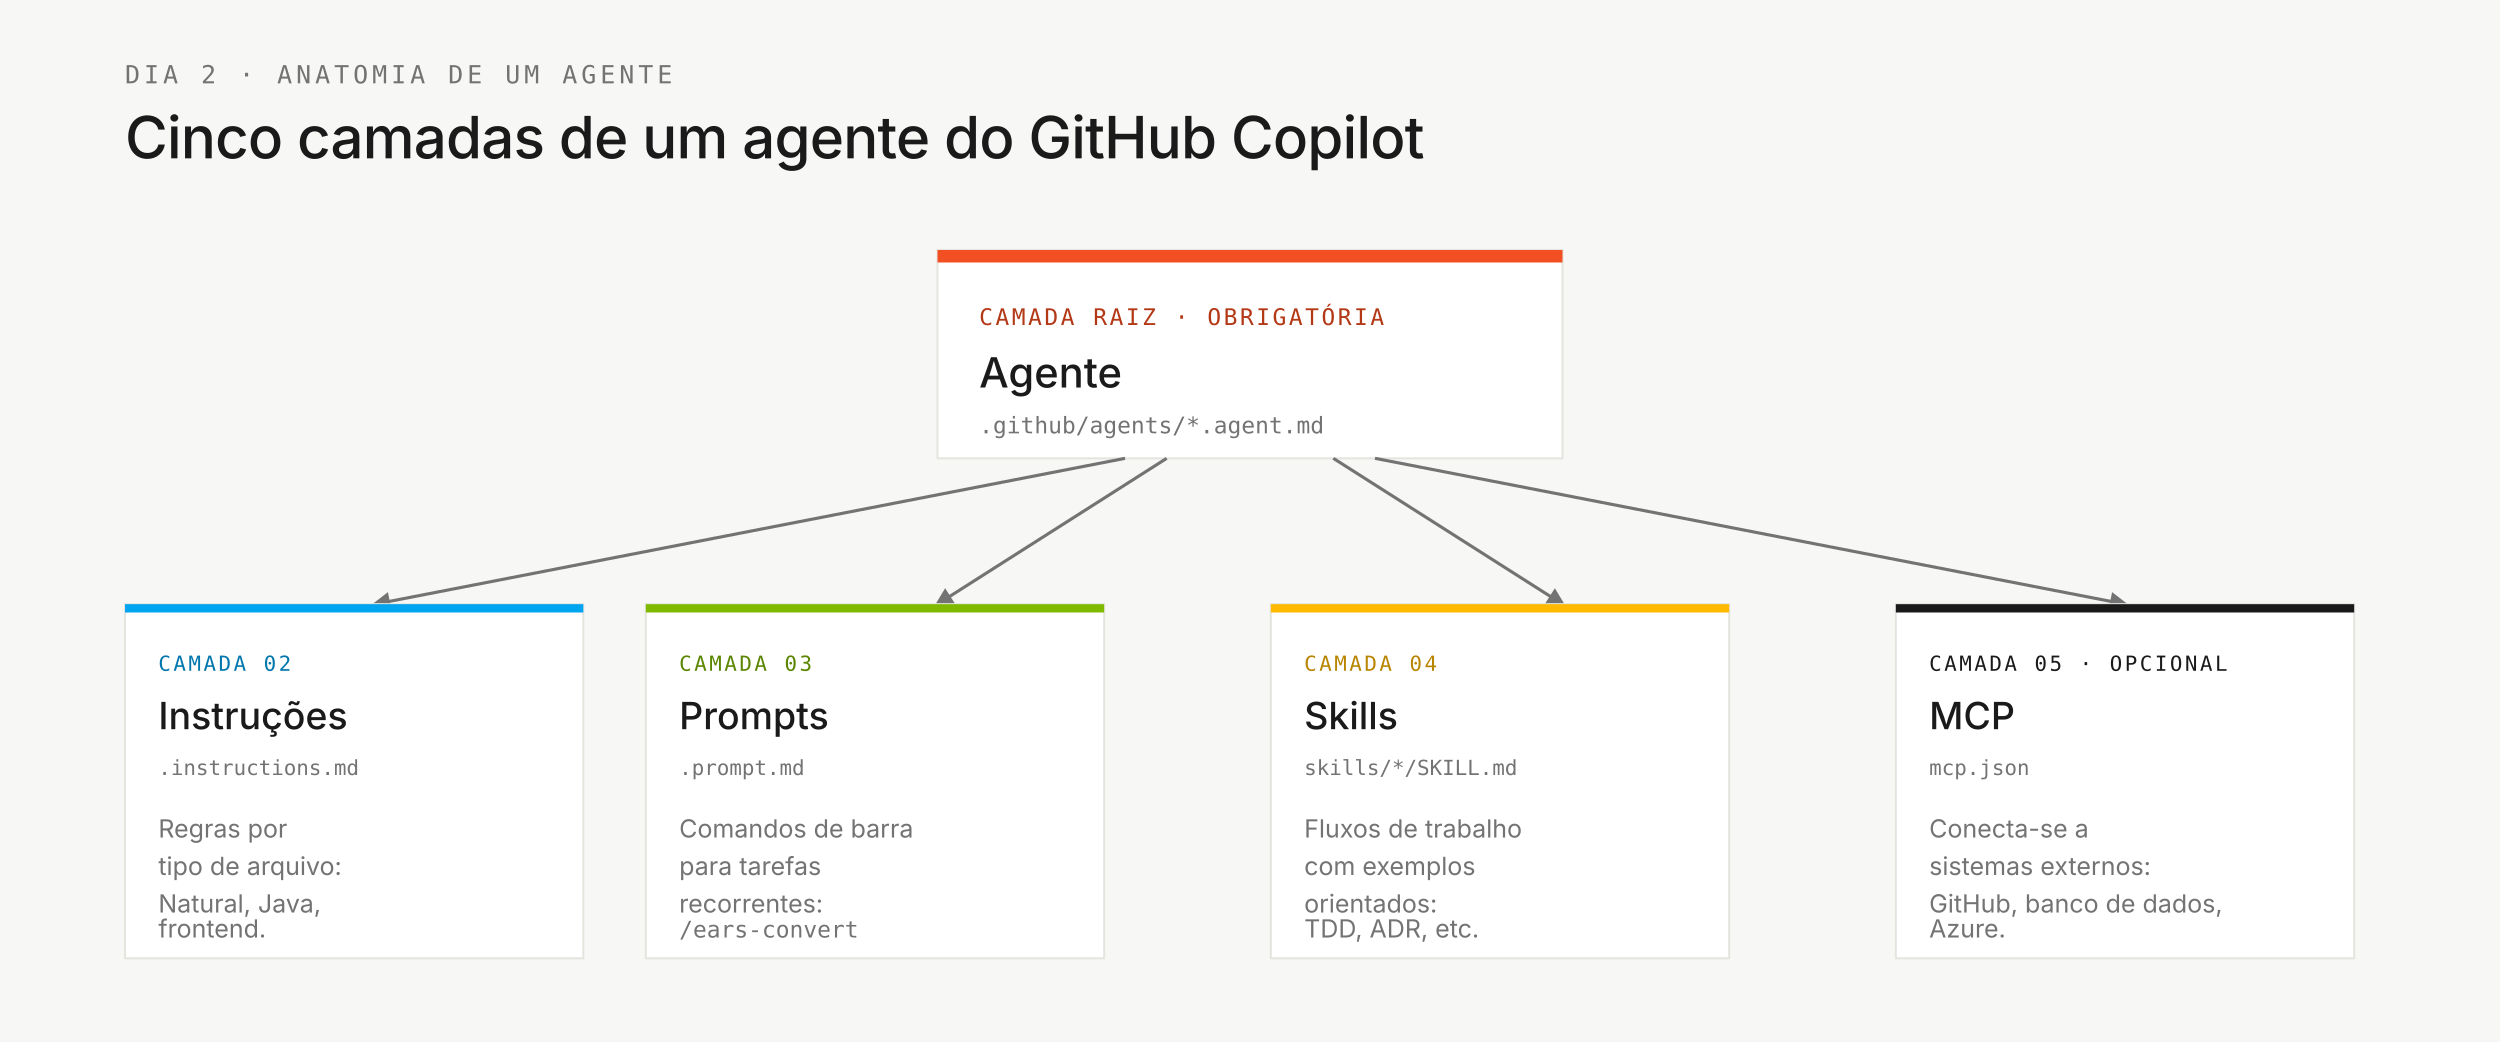
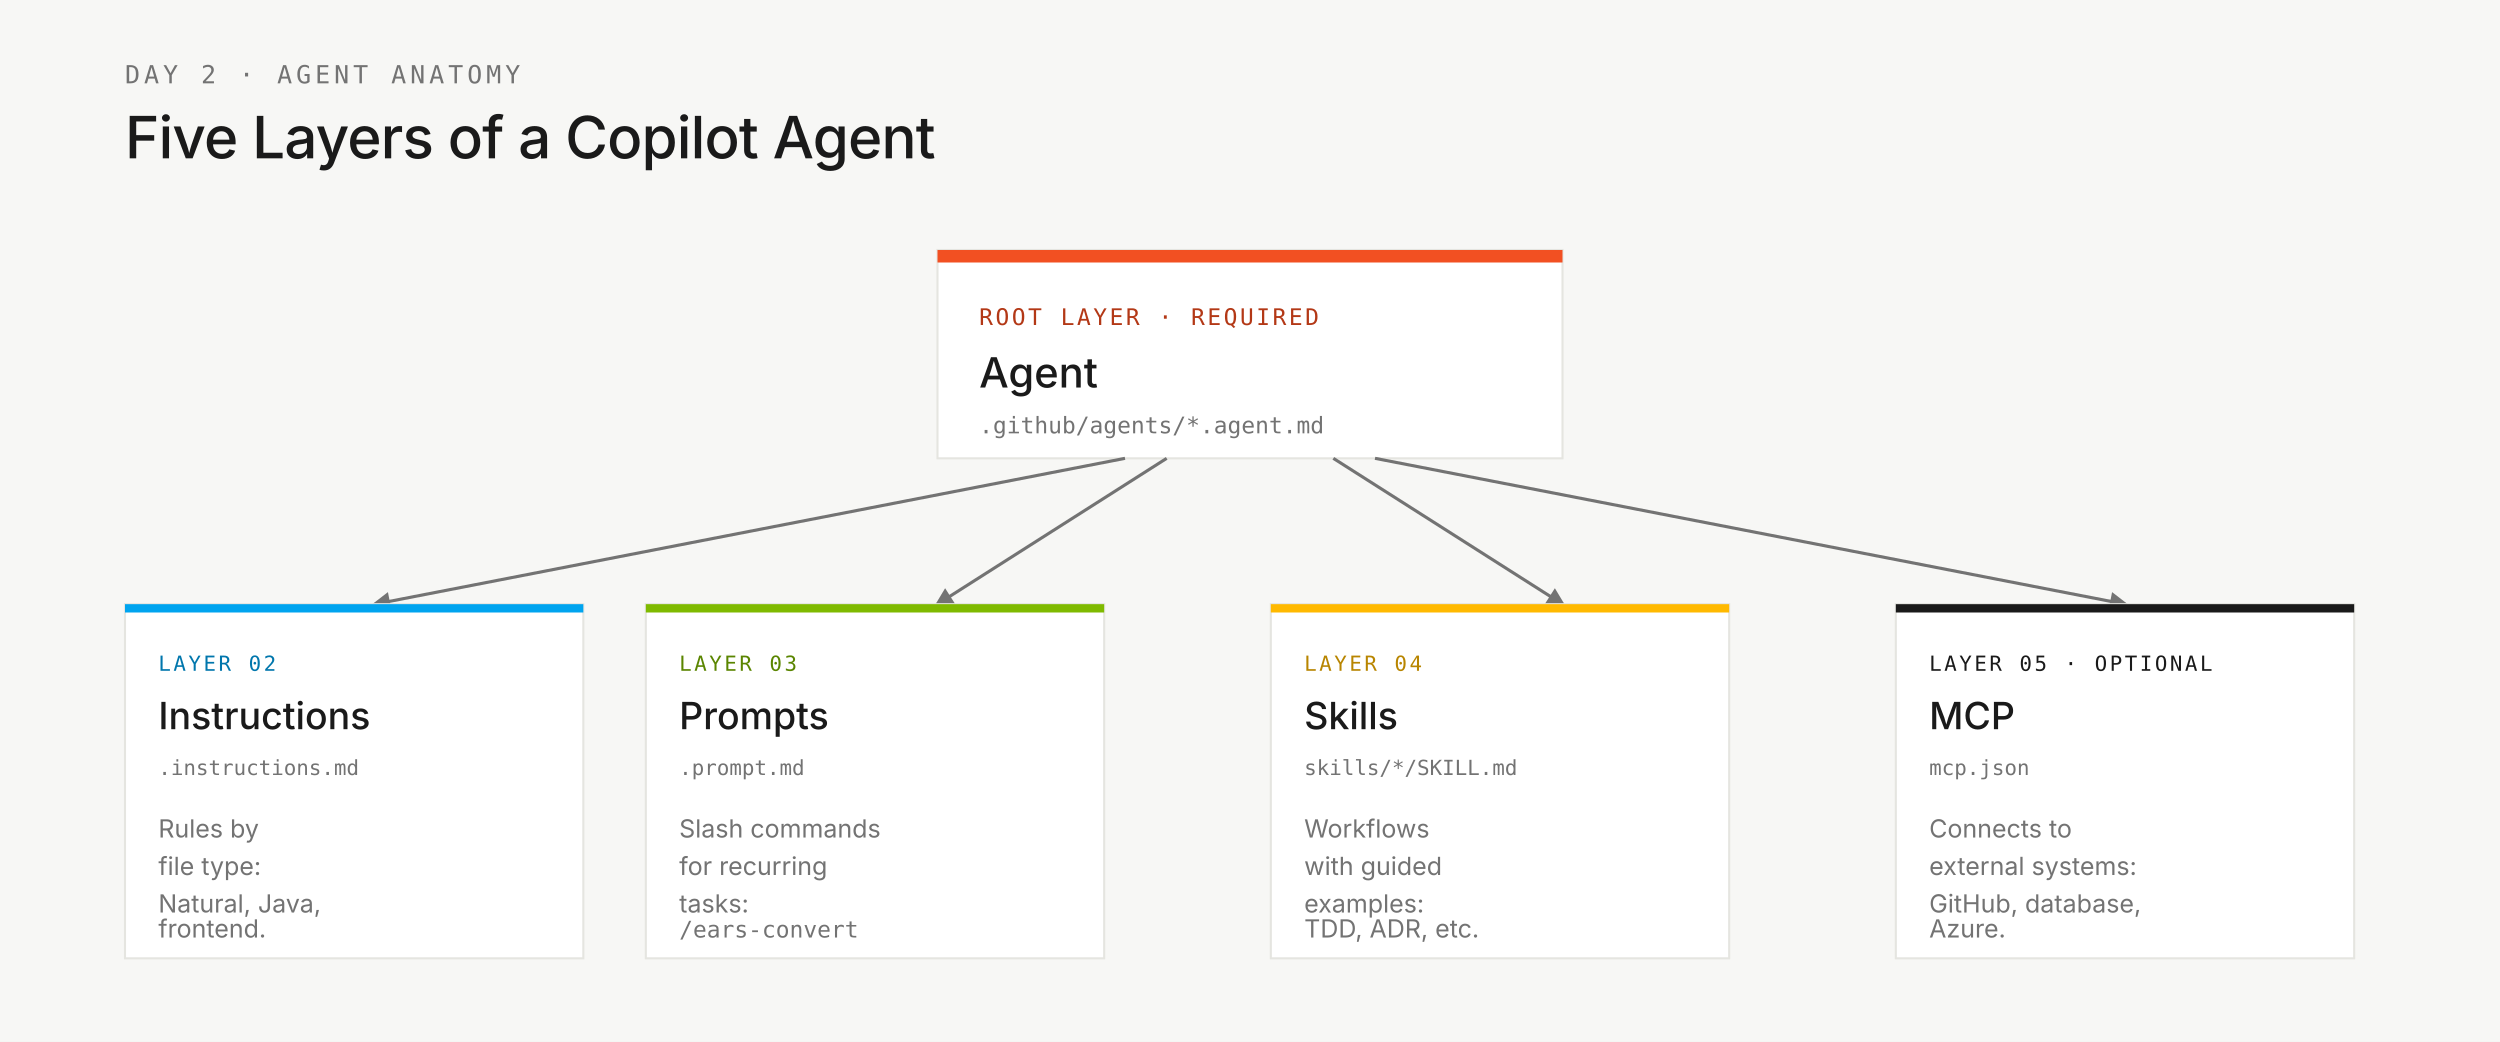
<svg xmlns="http://www.w3.org/2000/svg" viewBox="0 0 1200 500" font-family="Inter, system-ui, sans-serif">
  <rect width="1200" height="500" fill="#F7F7F5" />
-   <text x="60" y="40" fill="#737373" font-family="JetBrains Mono, monospace" font-size="12" font-weight="500" letter-spacing="1.9">DIA 2 · ANATOMIA DE UM AGENTE</text>
-   <text x="60" y="76" fill="#1A1A1A" font-size="28" font-weight="500" letter-spacing="-0.4">Cinco camadas de um agente do GitHub Copilot</text>
+   <text x="60" y="40" fill="#737373" font-family="JetBrains Mono, monospace" font-size="12" font-weight="500" letter-spacing="1.9">DAY 2 · AGENT ANATOMY</text>
+   <text x="60" y="76" fill="#1A1A1A" font-size="28" font-weight="500" letter-spacing="-0.4">Five Layers of a Copilot Agent</text>
  <g transform="translate(450, 120)">
    <rect width="300" height="100" fill="#FFFFFF" stroke="#E5E5E0" stroke-width="1" />
    <rect x="0" y="0" width="300" height="6" fill="#F25022" />
-     <text x="20" y="36" fill="#B33816" font-family="JetBrains Mono, monospace" font-size="11" font-weight="500" letter-spacing="1.2">CAMADA RAIZ · OBRIGATÓRIA</text>
-     <text x="20" y="66" fill="#1A1A1A" font-size="20" font-weight="500">Agente</text>
+     <text x="20" y="36" fill="#B33816" font-family="JetBrains Mono, monospace" font-size="11" font-weight="500" letter-spacing="1.2">ROOT LAYER · REQUIRED</text>
+     <text x="20" y="66" fill="#1A1A1A" font-size="20" font-weight="500">Agent</text>
    <text x="20" y="88" fill="#737373" font-family="JetBrains Mono, monospace" font-size="11">.github/agents/*.agent.md</text>
  </g>
  <g fill="none" stroke="#737373" stroke-width="1.5">
    <line x1="540" y1="220" x2="180" y2="290" marker-end="url(#arr)" />
    <line x1="560" y1="220" x2="450" y2="290" marker-end="url(#arr)" />
    <line x1="640" y1="220" x2="750" y2="290" marker-end="url(#arr)" />
    <line x1="660" y1="220" x2="1020" y2="290" marker-end="url(#arr)" />
  </g>
  <g transform="translate(60, 290)">
    <rect width="220" height="170" fill="#FFFFFF" stroke="#E5E5E0" stroke-width="1" />
    <rect x="0" y="0" width="220" height="4" fill="#00A4EF" />
-     <text x="16" y="32" fill="#0076AC" font-family="JetBrains Mono, monospace" font-size="10" font-weight="500" letter-spacing="1.2">CAMADA 02</text>
-     <text x="16" y="60" fill="#1A1A1A" font-size="18" font-weight="500">Instruções</text>
+     <text x="16" y="32" fill="#0076AC" font-family="JetBrains Mono, monospace" font-size="10" font-weight="500" letter-spacing="1.2">LAYER 02</text>
+     <text x="16" y="60" fill="#1A1A1A" font-size="18" font-weight="500">Instructions</text>
    <text x="16" y="82" fill="#737373" font-family="JetBrains Mono, monospace" font-size="10">.instructions.md</text>
-     <text x="16" y="112" fill="#737373" font-size="12">Regras por</text>
-     <text x="16" y="130" fill="#737373" font-size="12">tipo de arquivo:</text>
+     <text x="16" y="112" fill="#737373" font-size="12">Rules by</text>
+     <text x="16" y="130" fill="#737373" font-size="12">file type:</text>
    <text x="16" y="148" fill="#737373" font-size="12">Natural, Java,</text>
    <text x="16" y="160" fill="#737373" font-size="12">frontend.</text>
  </g>
  <g transform="translate(310, 290)">
    <rect width="220" height="170" fill="#FFFFFF" stroke="#E5E5E0" stroke-width="1" />
    <rect x="0" y="0" width="220" height="4" fill="#7FBA00" />
-     <text x="16" y="32" fill="#5A8500" font-family="JetBrains Mono, monospace" font-size="10" font-weight="500" letter-spacing="1.2">CAMADA 03</text>
+     <text x="16" y="32" fill="#5A8500" font-family="JetBrains Mono, monospace" font-size="10" font-weight="500" letter-spacing="1.2">LAYER 03</text>
    <text x="16" y="60" fill="#1A1A1A" font-size="18" font-weight="500">Prompts</text>
    <text x="16" y="82" fill="#737373" font-family="JetBrains Mono, monospace" font-size="10">.prompt.md</text>
-     <text x="16" y="112" fill="#737373" font-size="12">Comandos de barra</text>
-     <text x="16" y="130" fill="#737373" font-size="12">para tarefas</text>
-     <text x="16" y="148" fill="#737373" font-size="12">recorrentes:</text>
+     <text x="16" y="112" fill="#737373" font-size="12">Slash commands</text>
+     <text x="16" y="130" fill="#737373" font-size="12">for recurring</text>
+     <text x="16" y="148" fill="#737373" font-size="12">tasks:</text>
    <text x="16" y="160" fill="#737373" font-family="JetBrains Mono, monospace" font-size="11">/ears-convert</text>
  </g>
  <g transform="translate(610, 290)">
    <rect width="220" height="170" fill="#FFFFFF" stroke="#E5E5E0" stroke-width="1" />
    <rect x="0" y="0" width="220" height="4" fill="#FFB900" />
-     <text x="16" y="32" fill="#B88500" font-family="JetBrains Mono, monospace" font-size="10" font-weight="500" letter-spacing="1.2">CAMADA 04</text>
+     <text x="16" y="32" fill="#B88500" font-family="JetBrains Mono, monospace" font-size="10" font-weight="500" letter-spacing="1.2">LAYER 04</text>
    <text x="16" y="60" fill="#1A1A1A" font-size="18" font-weight="500">Skills</text>
    <text x="16" y="82" fill="#737373" font-family="JetBrains Mono, monospace" font-size="10">skills/*/SKILL.md</text>
-     <text x="16" y="112" fill="#737373" font-size="12">Fluxos de trabalho</text>
-     <text x="16" y="130" fill="#737373" font-size="12">com exemplos</text>
-     <text x="16" y="148" fill="#737373" font-size="12">orientados:</text>
+     <text x="16" y="112" fill="#737373" font-size="12">Workflows</text>
+     <text x="16" y="130" fill="#737373" font-size="12">with guided</text>
+     <text x="16" y="148" fill="#737373" font-size="12">examples:</text>
    <text x="16" y="160" fill="#737373" font-size="12">TDD, ADR, etc.</text>
  </g>
  <g transform="translate(910, 290)">
    <rect width="220" height="170" fill="#FFFFFF" stroke="#E5E5E0" stroke-width="1" />
    <rect x="0" y="0" width="220" height="4" fill="#1A1A1A" />
-     <text x="16" y="32" fill="#1A1A1A" font-family="JetBrains Mono, monospace" font-size="10" font-weight="500" letter-spacing="1.2">CAMADA 05 · OPCIONAL</text>
+     <text x="16" y="32" fill="#1A1A1A" font-family="JetBrains Mono, monospace" font-size="10" font-weight="500" letter-spacing="1.2">LAYER 05 · OPTIONAL</text>
    <text x="16" y="60" fill="#1A1A1A" font-size="18" font-weight="500">MCP</text>
    <text x="16" y="82" fill="#737373" font-family="JetBrains Mono, monospace" font-size="10">mcp.json</text>
-     <text x="16" y="112" fill="#737373" font-size="12">Conecta-se a</text>
-     <text x="16" y="130" fill="#737373" font-size="12">sistemas externos:</text>
-     <text x="16" y="148" fill="#737373" font-size="12">GitHub, banco de dados,</text>
+     <text x="16" y="112" fill="#737373" font-size="12">Connects to</text>
+     <text x="16" y="130" fill="#737373" font-size="12">external systems:</text>
+     <text x="16" y="148" fill="#737373" font-size="12">GitHub, database,</text>
    <text x="16" y="160" fill="#737373" font-size="12">Azure.</text>
  </g>
  <defs>
    <marker id="arr" viewBox="0 0 10 10" refX="8" refY="5" markerWidth="6" markerHeight="6" orient="auto">
      <path d="M0,0 L10,5 L0,10 z" fill="#737373" />
    </marker>
  </defs>
</svg>
